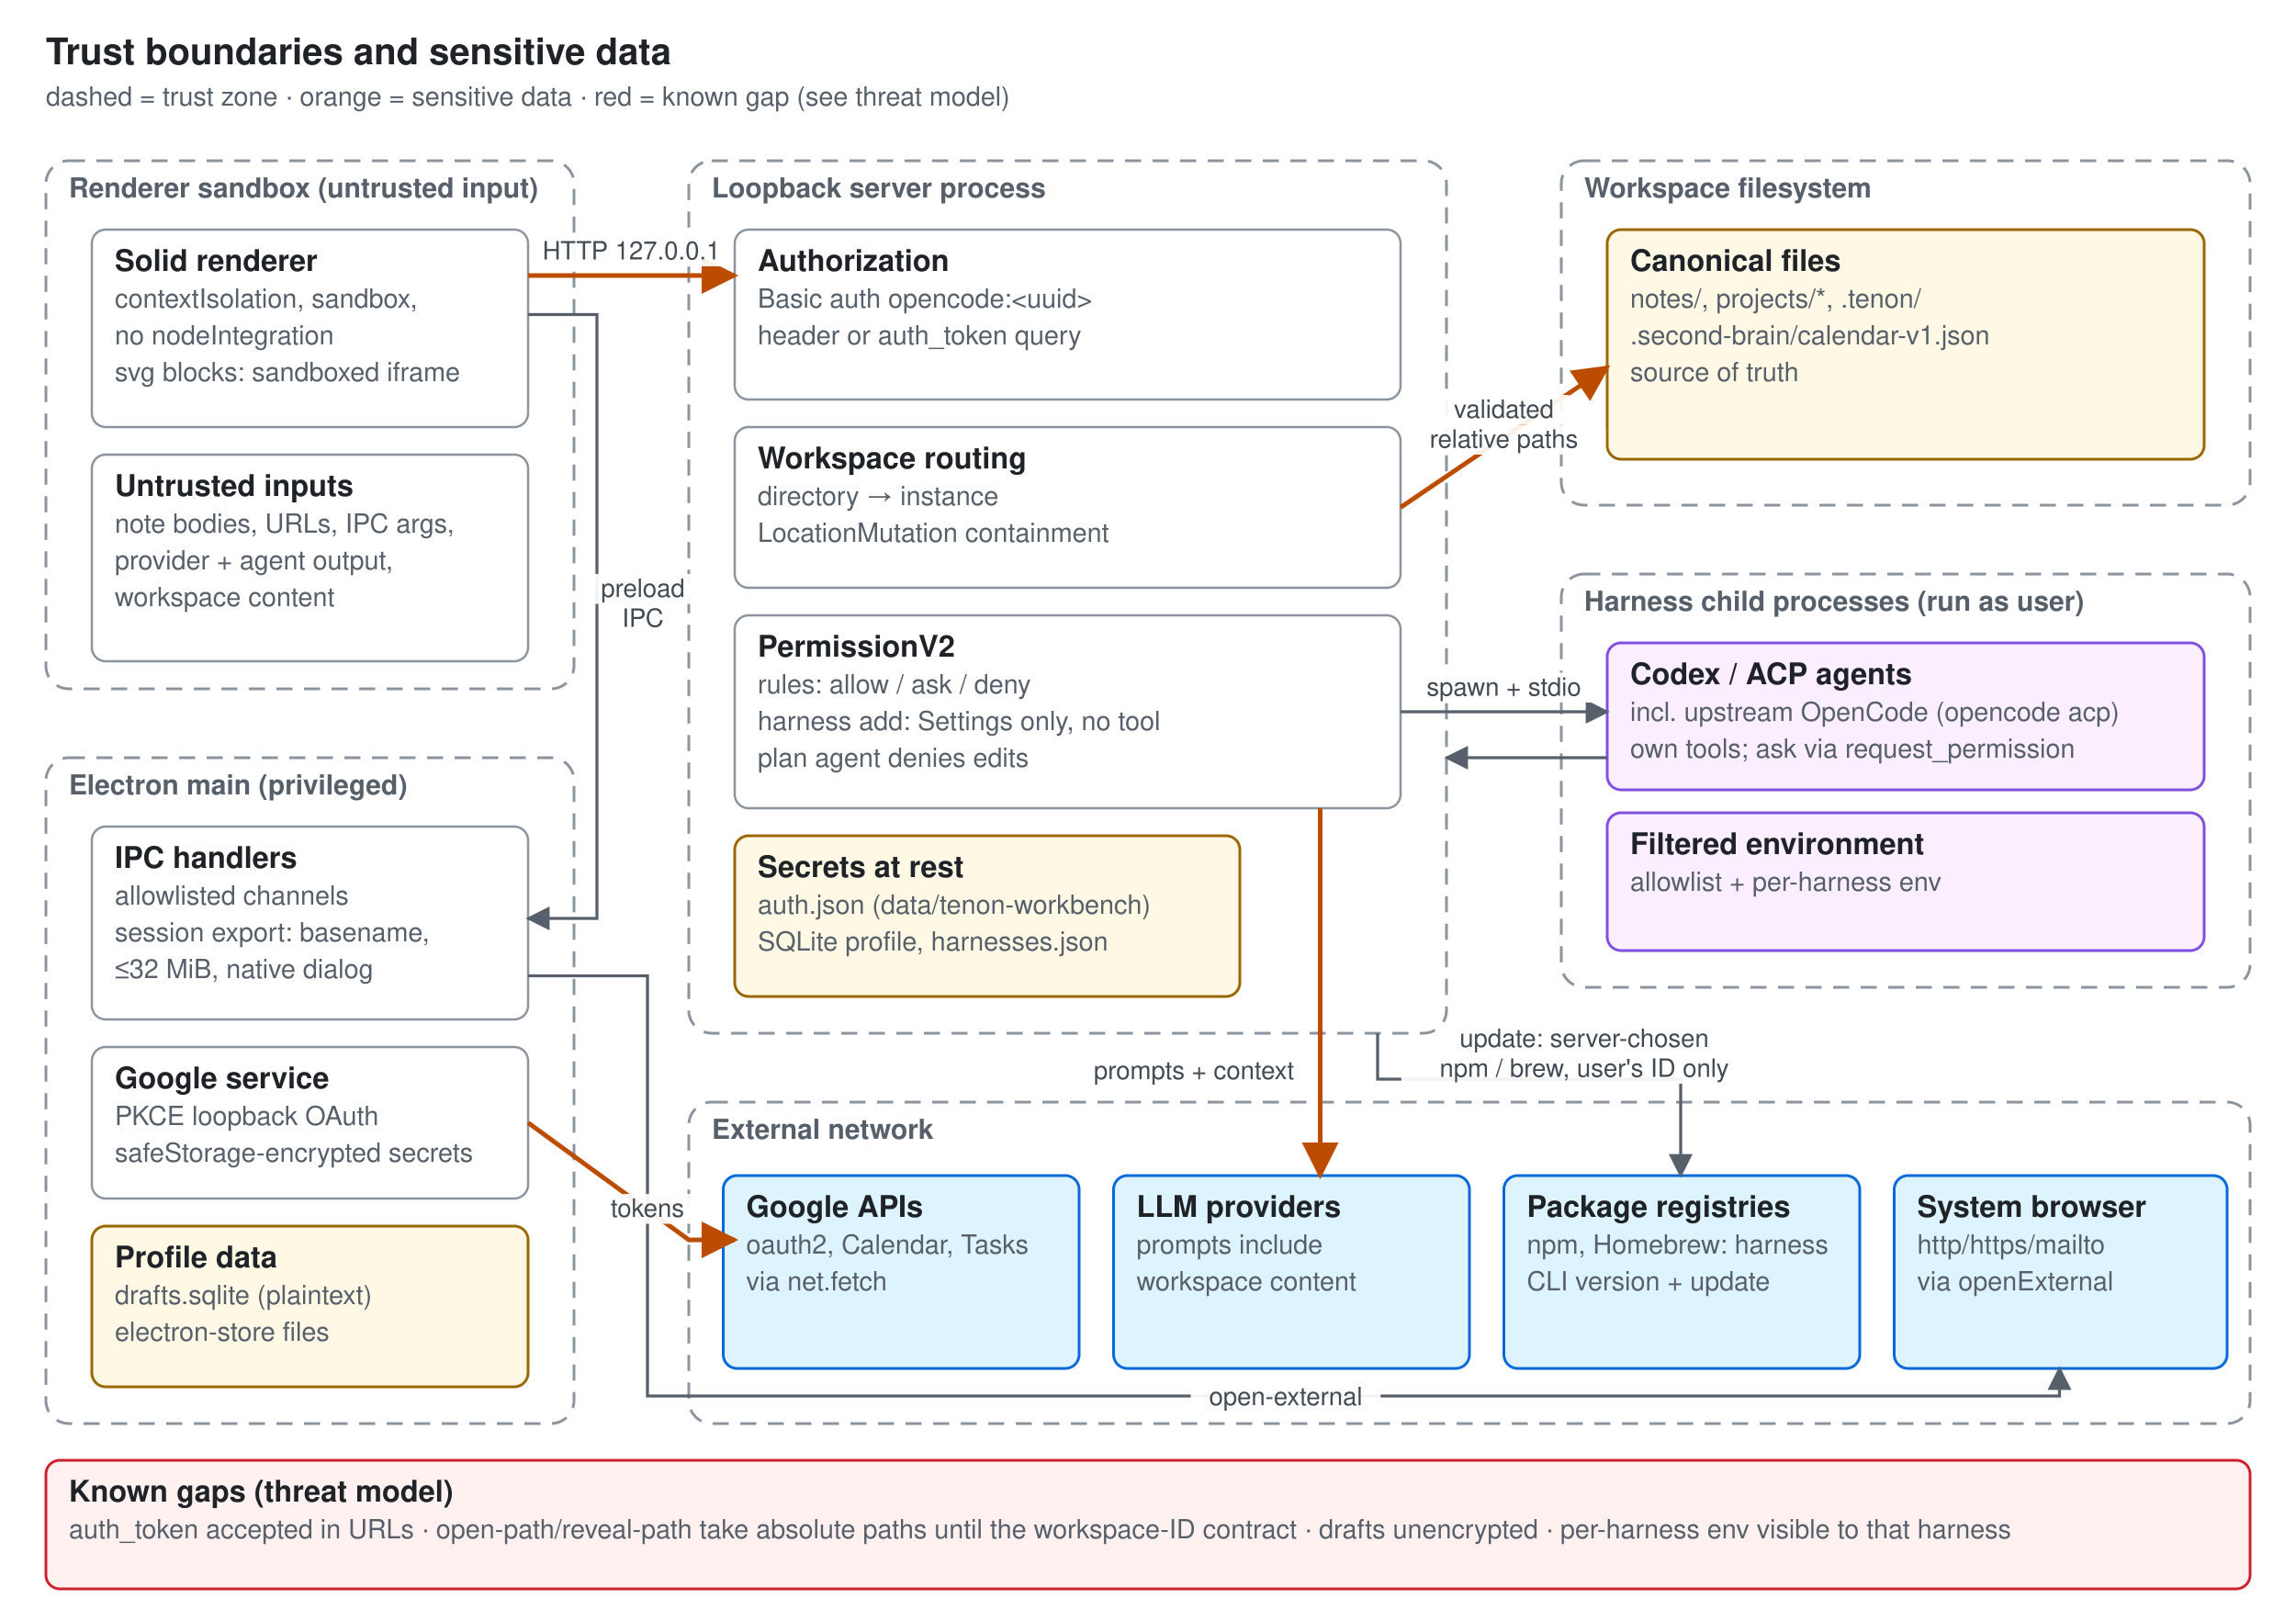
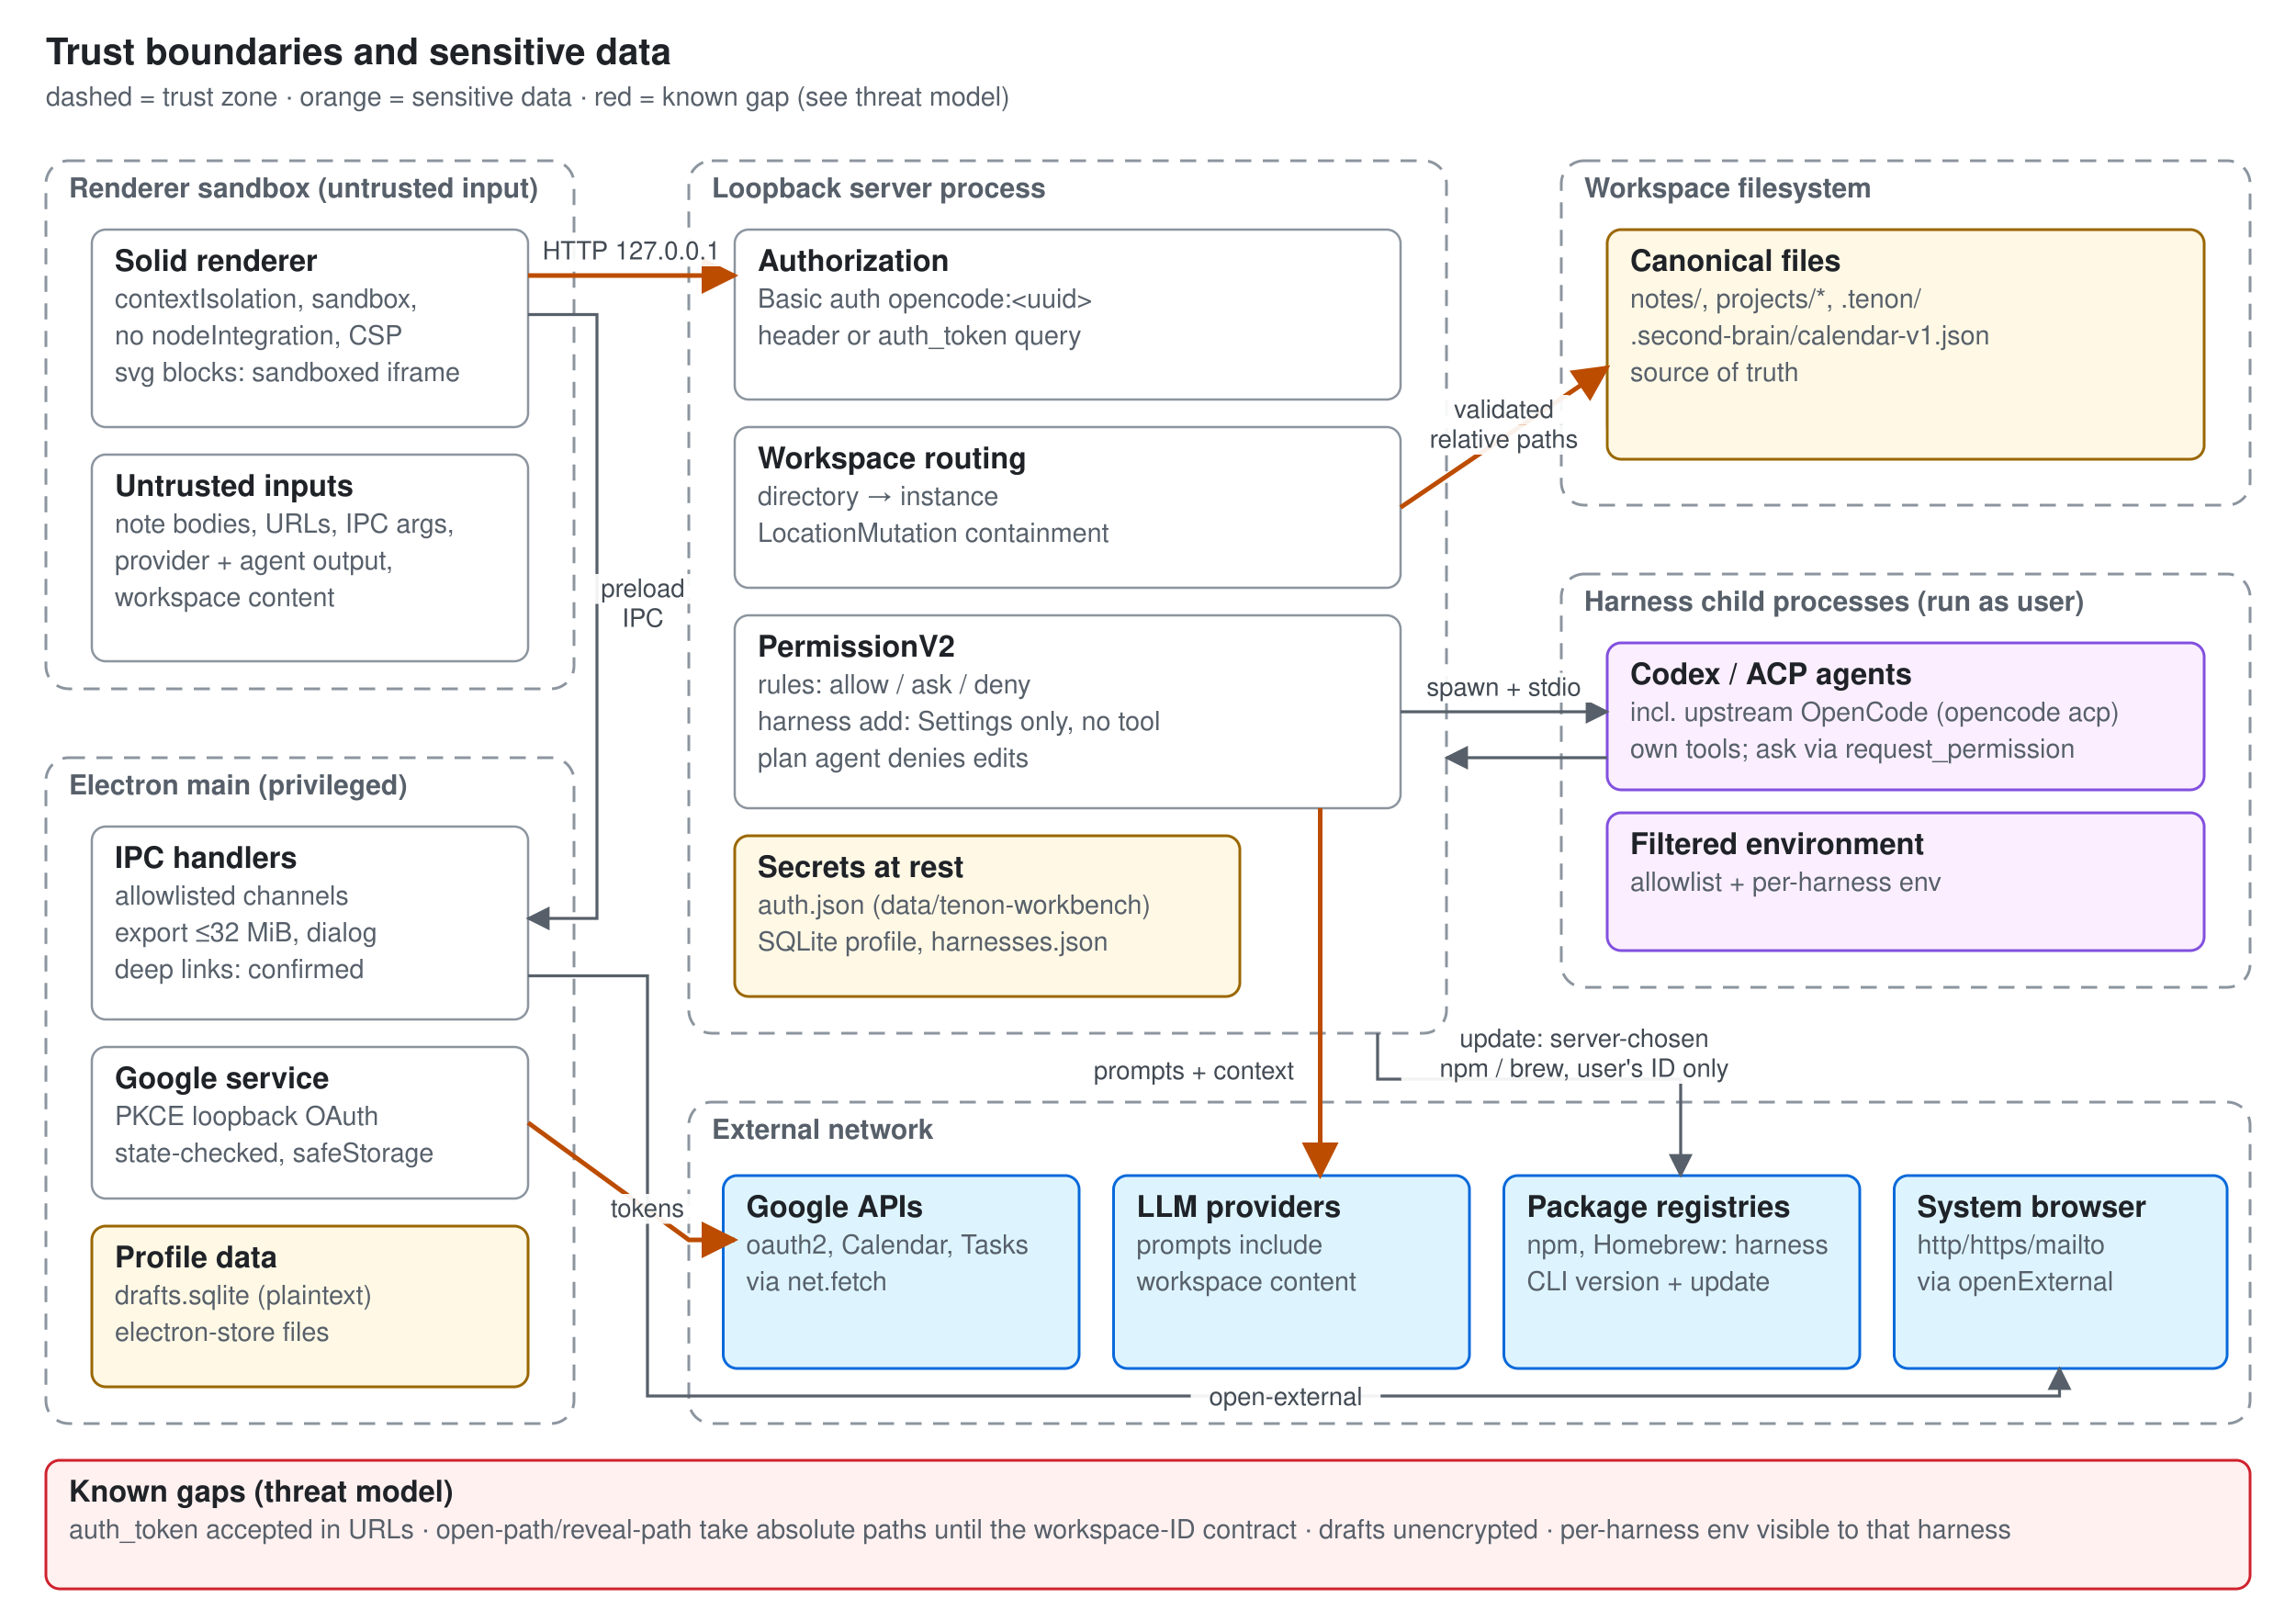
<svg xmlns="http://www.w3.org/2000/svg" viewBox="0 0 1000 706" width="1000" height="706" role="img" aria-labelledby="title desc">
  <style>
  .bg{fill:#ffffff}
  text{font-family:ui-sans-serif,system-ui,-apple-system,"Segoe UI",Helvetica,Arial,sans-serif;font-size:13px;fill:#1f2328}
  .t{font-weight:600}
  .s{font-size:11.5px;fill:#57606a}
  .h{font-size:16px;font-weight:600}
  .lbl{font-size:11px;fill:#424a53}
  .lblbg{fill:#ffffff;opacity:.92}
  .box{fill:#f6f8fa;stroke:#57606a;stroke-width:1.2}
  .sub{fill:#ffffff;stroke:#8c959f;stroke-width:1}
  .store{fill:#fff8e5;stroke:#9a6700;stroke-width:1.2}
  .ext{fill:#ddf4ff;stroke:#0969da;stroke-width:1.2}
  .proc{fill:#fbefff;stroke:#8250df;stroke-width:1.2}
  .zone{fill:none;stroke:#8c959f;stroke-width:1.2;stroke-dasharray:7 5}
  .zonet{font-size:12px;font-weight:600;fill:#57606a}
  .gapz{fill:#fff1f0;stroke:#cf222e;stroke-width:1.2}
  .e{fill:none;stroke:#57606a;stroke-width:1.3}
  .d{stroke-dasharray:5 4}
  .r{stroke:#cf222e}
  .sens{stroke:#bc4c00;stroke-width:2}
  .ah{fill:#57606a}
  .ahr{fill:#cf222e}
  .ahs{fill:#bc4c00}
  .life{stroke:#8c959f;stroke-width:1;stroke-dasharray:4 4}
  .act{fill:#eaeef2;stroke:#57606a;stroke-width:1}
  .frag{fill:none;stroke:#8c959f;stroke-width:1}
  .fragt{fill:#eaeef2;stroke:#8c959f;stroke-width:1}
  .dot{fill:#1f2328}
  .ring{fill:none;stroke:#1f2328;stroke-width:1.5}
  .dia{fill:#ffffff;stroke:#57606a;stroke-width:1.2}
  .bar{fill:#1f2328}
  @media (prefers-color-scheme: dark){
    .bg{fill:#0d1117}
    text{fill:#e6edf3}
    .s{fill:#9198a1} .lbl{fill:#c9d1d9} .lblbg{fill:#0d1117}
    .box{fill:#161b22;stroke:#8b949e} .sub{fill:#0d1117;stroke:#6e7681}
    .store{fill:#2b2111;stroke:#d29922} .ext{fill:#0c2d4a;stroke:#4493f8}
    .proc{fill:#271a3d;stroke:#ab7df8}
    .zone{stroke:#6e7681} .zonet{fill:#9198a1}
    .gapz{fill:#3a1517;stroke:#f85149}
    .e{stroke:#9198a1} .r{stroke:#f85149} .sens{stroke:#f0883e}
    .ah{fill:#9198a1} .ahr{fill:#f85149} .ahs{fill:#f0883e}
    .life{stroke:#6e7681} .act{fill:#21262d;stroke:#8b949e}
    .frag{stroke:#6e7681} .fragt{fill:#21262d;stroke:#6e7681}
    .dot{fill:#e6edf3} .ring{stroke:#e6edf3} .dia{fill:#0d1117;stroke:#8b949e} .bar{fill:#e6edf3}
  }
</style>
  <defs>
    <marker id="a" viewBox="0 0 10 10" refX="9" refY="5" markerWidth="8" markerHeight="8" orient="auto-start-reverse">
      <path class="ah" d="M0,0 L10,5 L0,10 z" />
    </marker>
    <marker id="ar" viewBox="0 0 10 10" refX="9" refY="5" markerWidth="8" markerHeight="8" orient="auto-start-reverse">
      <path class="ahr" d="M0,0 L10,5 L0,10 z" />
    </marker>
    <marker id="as" viewBox="0 0 10 10" refX="9" refY="5" markerWidth="8" markerHeight="8" orient="auto-start-reverse">
      <path class="ahs" d="M0,0 L10,5 L0,10 z" />
    </marker>
    <marker id="o" viewBox="0 0 10 10" refX="9" refY="5" markerWidth="9" markerHeight="9" orient="auto-start-reverse">
      <path class="e" d="M0,0 L10,5 L0,10" />
    </marker>
    <marker id="dm" viewBox="0 0 12 12" refX="1" refY="6" markerWidth="11" markerHeight="11" orient="auto-start-reverse">
      <path class="bar" d="M1,6 L6,1 L11,6 L6,11 z" />
    </marker>
  </defs>
  <rect class="bg" x="0" y="0" width="1000" height="706" />
  <text x="20" y="28" text-anchor="start" class="h">Trust boundaries and sensitive data</text>
  <text x="20" y="46" text-anchor="start" class="s">dashed = trust zone · orange = sensitive data · red = known gap (see threat model)</text>
  <rect class="zone" x="20" y="70" width="230" height="230" rx="10" />
  <text x="30" y="86" text-anchor="start" class="zonet">Renderer sandbox (untrusted input)</text>
  <rect class="sub" x="40" y="100" width="190" height="86" rx="6" />
  <text x="50" y="118" text-anchor="start" class="t">Solid renderer</text>
  <text x="50" y="134" text-anchor="start" class="s">contextIsolation, sandbox,</text>
-   <text x="50" y="150" text-anchor="start" class="s">no nodeIntegration</text>
+   <text x="50" y="150" text-anchor="start" class="s">no nodeIntegration, CSP</text>
  <text x="50" y="166" text-anchor="start" class="s">svg blocks: sandboxed iframe</text>
  <rect class="sub" x="40" y="198" width="190" height="90" rx="6" />
  <text x="50" y="216" text-anchor="start" class="t">Untrusted inputs</text>
  <text x="50" y="232" text-anchor="start" class="s">note bodies, URLs, IPC args,</text>
  <text x="50" y="248" text-anchor="start" class="s">provider + agent output,</text>
  <text x="50" y="264" text-anchor="start" class="s">workspace content</text>
  <rect class="zone" x="20" y="330" width="230" height="290" rx="10" />
  <text x="30" y="346" text-anchor="start" class="zonet">Electron main (privileged)</text>
  <rect class="sub" x="40" y="360" width="190" height="84" rx="6" />
  <text x="50" y="378" text-anchor="start" class="t">IPC handlers</text>
  <text x="50" y="394" text-anchor="start" class="s">allowlisted channels</text>
-   <text x="50" y="410" text-anchor="start" class="s">session export: basename,</text>
-   <text x="50" y="426" text-anchor="start" class="s">≤32 MiB, native dialog</text>
+   <text x="50" y="410" text-anchor="start" class="s">export ≤32 MiB, dialog</text>
+   <text x="50" y="426" text-anchor="start" class="s">deep links: confirmed</text>
  <rect class="sub" x="40" y="456" width="190" height="66" rx="6" />
  <text x="50" y="474" text-anchor="start" class="t">Google service</text>
  <text x="50" y="490" text-anchor="start" class="s">PKCE loopback OAuth</text>
-   <text x="50" y="506" text-anchor="start" class="s">safeStorage-encrypted secrets</text>
+   <text x="50" y="506" text-anchor="start" class="s">state-checked, safeStorage</text>
  <rect class="store" x="40" y="534" width="190" height="70" rx="6" />
  <text x="50" y="552" text-anchor="start" class="t">Profile data</text>
  <text x="50" y="568" text-anchor="start" class="s">drafts.sqlite (plaintext)</text>
  <text x="50" y="584" text-anchor="start" class="s">electron-store files</text>
  <rect class="zone" x="300" y="70" width="330" height="380" rx="10" />
  <text x="310" y="86" text-anchor="start" class="zonet">Loopback server process</text>
  <rect class="sub" x="320" y="100" width="290" height="74" rx="6" />
  <text x="330" y="118" text-anchor="start" class="t">Authorization</text>
  <text x="330" y="134" text-anchor="start" class="s">Basic auth opencode:&lt;uuid&gt;</text>
  <text x="330" y="150" text-anchor="start" class="s">header or auth_token query</text>
  <rect class="sub" x="320" y="186" width="290" height="70" rx="6" />
  <text x="330" y="204" text-anchor="start" class="t">Workspace routing</text>
  <text x="330" y="220" text-anchor="start" class="s">directory → instance</text>
  <text x="330" y="236" text-anchor="start" class="s">LocationMutation containment</text>
  <rect class="sub" x="320" y="268" width="290" height="84" rx="6" />
  <text x="330" y="286" text-anchor="start" class="t">PermissionV2</text>
  <text x="330" y="302" text-anchor="start" class="s">rules: allow / ask / deny</text>
  <text x="330" y="318" text-anchor="start" class="s">harness add: Settings only, no tool</text>
  <text x="330" y="334" text-anchor="start" class="s">plan agent denies edits</text>
  <rect class="store" x="320" y="364" width="220" height="70" rx="6" />
  <text x="330" y="382" text-anchor="start" class="t">Secrets at rest</text>
  <text x="330" y="398" text-anchor="start" class="s">auth.json (data/tenon-workbench)</text>
  <text x="330" y="414" text-anchor="start" class="s">SQLite profile, harnesses.json</text>
  <rect class="zone" x="680" y="70" width="300" height="150" rx="10" />
  <text x="690" y="86" text-anchor="start" class="zonet">Workspace filesystem</text>
  <rect class="store" x="700" y="100" width="260" height="100" rx="6" />
  <text x="710" y="118" text-anchor="start" class="t">Canonical files</text>
  <text x="710" y="134" text-anchor="start" class="s">notes/, projects/*, .tenon/</text>
  <text x="710" y="150" text-anchor="start" class="s">.second-brain/calendar-v1.json</text>
  <text x="710" y="166" text-anchor="start" class="s">source of truth</text>
  <rect class="zone" x="680" y="250" width="300" height="180" rx="10" />
  <text x="690" y="266" text-anchor="start" class="zonet">Harness child processes (run as user)</text>
  <rect class="proc" x="700" y="280" width="260" height="64" rx="6" />
  <text x="710" y="298" text-anchor="start" class="t">Codex / ACP agents</text>
  <text x="710" y="314" text-anchor="start" class="s">incl. upstream OpenCode (opencode acp)</text>
  <text x="710" y="330" text-anchor="start" class="s">own tools; ask via request_permission</text>
  <rect class="proc" x="700" y="354" width="260" height="60" rx="6" />
  <text x="710" y="372" text-anchor="start" class="t">Filtered environment</text>
  <text x="710" y="388" text-anchor="start" class="s">allowlist + per-harness env</text>
  <rect class="zone" x="300" y="480" width="680" height="140" rx="10" />
  <text x="310" y="496" text-anchor="start" class="zonet">External network</text>
  <rect class="ext" x="315" y="512" width="155" height="84" rx="6" />
  <text x="325" y="530" text-anchor="start" class="t">Google APIs</text>
  <text x="325" y="546" text-anchor="start" class="s">oauth2, Calendar, Tasks</text>
  <text x="325" y="562" text-anchor="start" class="s">via net.fetch</text>
  <rect class="ext" x="485" y="512" width="155" height="84" rx="6" />
  <text x="495" y="530" text-anchor="start" class="t">LLM providers</text>
  <text x="495" y="546" text-anchor="start" class="s">prompts include</text>
  <text x="495" y="562" text-anchor="start" class="s">workspace content</text>
  <rect class="ext" x="655" y="512" width="155" height="84" rx="6" />
  <text x="665" y="530" text-anchor="start" class="t">Package registries</text>
  <text x="665" y="546" text-anchor="start" class="s">npm, Homebrew: harness</text>
  <text x="665" y="562" text-anchor="start" class="s">CLI version + update</text>
  <rect class="ext" x="825" y="512" width="145" height="84" rx="6" />
  <text x="835" y="530" text-anchor="start" class="t">System browser</text>
  <text x="835" y="546" text-anchor="start" class="s">http/https/mailto</text>
  <text x="835" y="562" text-anchor="start" class="s">via openExternal</text>
  <path class="e " d="M230,137 L260,137 L260,400 L230,400" marker-end="url(#a)" />
  <path class="e sens" d="M230,120 L320,120" marker-end="url(#as)" />
  <path class="e sens" d="M610,221 L700,160" marker-end="url(#as)" />
  <path class="e " d="M610,310 L700,310" marker-end="url(#a)" />
  <path class="e " d="M700,330 L630,330" marker-end="url(#a)" />
  <path class="e sens" d="M230,489 L300,540 L320,540" marker-end="url(#as)" />
  <path class="e sens" d="M575,352 L575,512" marker-end="url(#as)" />
  <path class="e " d="M600,450 L600,470 L732,470 L732,512" marker-end="url(#a)" />
  <path class="e " d="M230,425 L282,425 L282,608 L897,608 L897,596" marker-end="url(#a)" />
  <rect class="gapz" x="20" y="636" width="960" height="56" rx="6" />
  <text x="30" y="654" text-anchor="start" class="t">Known gaps (threat model)</text>
  <text x="30" y="670" text-anchor="start" class="s">auth_token accepted in URLs · open-path/reveal-path take absolute paths until the workspace-ID contract · drafts unencrypted · per-harness env visible to that harness</text>
  <rect class="lblbg" x="256.4" y="250.0" width="47.3" height="13" rx="2" />
  <text class="lbl" x="280" y="260" text-anchor="middle">preload</text>
  <rect class="lblbg" x="268.1" y="263.0" width="23.7" height="13" rx="2" />
  <text class="lbl" x="280" y="273" text-anchor="middle">IPC</text>
  <rect class="lblbg" x="230.7" y="103.0" width="88.6" height="13" rx="2" />
  <text class="lbl" x="275" y="113" text-anchor="middle">HTTP 127.0.0.1</text>
  <rect class="lblbg" x="625.5" y="172.0" width="59.1" height="13" rx="2" />
  <text class="lbl" x="655" y="182" text-anchor="middle">validated</text>
  <rect class="lblbg" x="610.7" y="185.0" width="88.6" height="13" rx="2" />
  <text class="lbl" x="655" y="195" text-anchor="middle">relative paths</text>
  <rect class="lblbg" x="613.6" y="293.0" width="82.7" height="13" rx="2" />
  <text class="lbl" x="655" y="303" text-anchor="middle">spawn + stdio</text>
  <rect class="lblbg" x="261.3" y="520.0" width="41.4" height="13" rx="2" />
  <text class="lbl" x="282" y="530" text-anchor="middle">tokens</text>
  <rect class="lblbg" x="466.9" y="460.0" width="106.3" height="13" rx="2" />
  <text class="lbl" x="520" y="470" text-anchor="middle">prompts + context</text>
  <rect class="lblbg" x="625.0" y="446.0" width="129.9" height="13" rx="2" />
  <text class="lbl" x="690" y="456" text-anchor="middle">update: server-chosen</text>
  <rect class="lblbg" x="610.3" y="459.0" width="159.4" height="13" rx="2" />
  <text class="lbl" x="690" y="469" text-anchor="middle">npm / brew, user's ID only</text>
  <rect class="lblbg" x="518.6" y="602.0" width="82.7" height="13" rx="2" />
  <text class="lbl" x="560" y="612" text-anchor="middle">open-external</text>
</svg>
